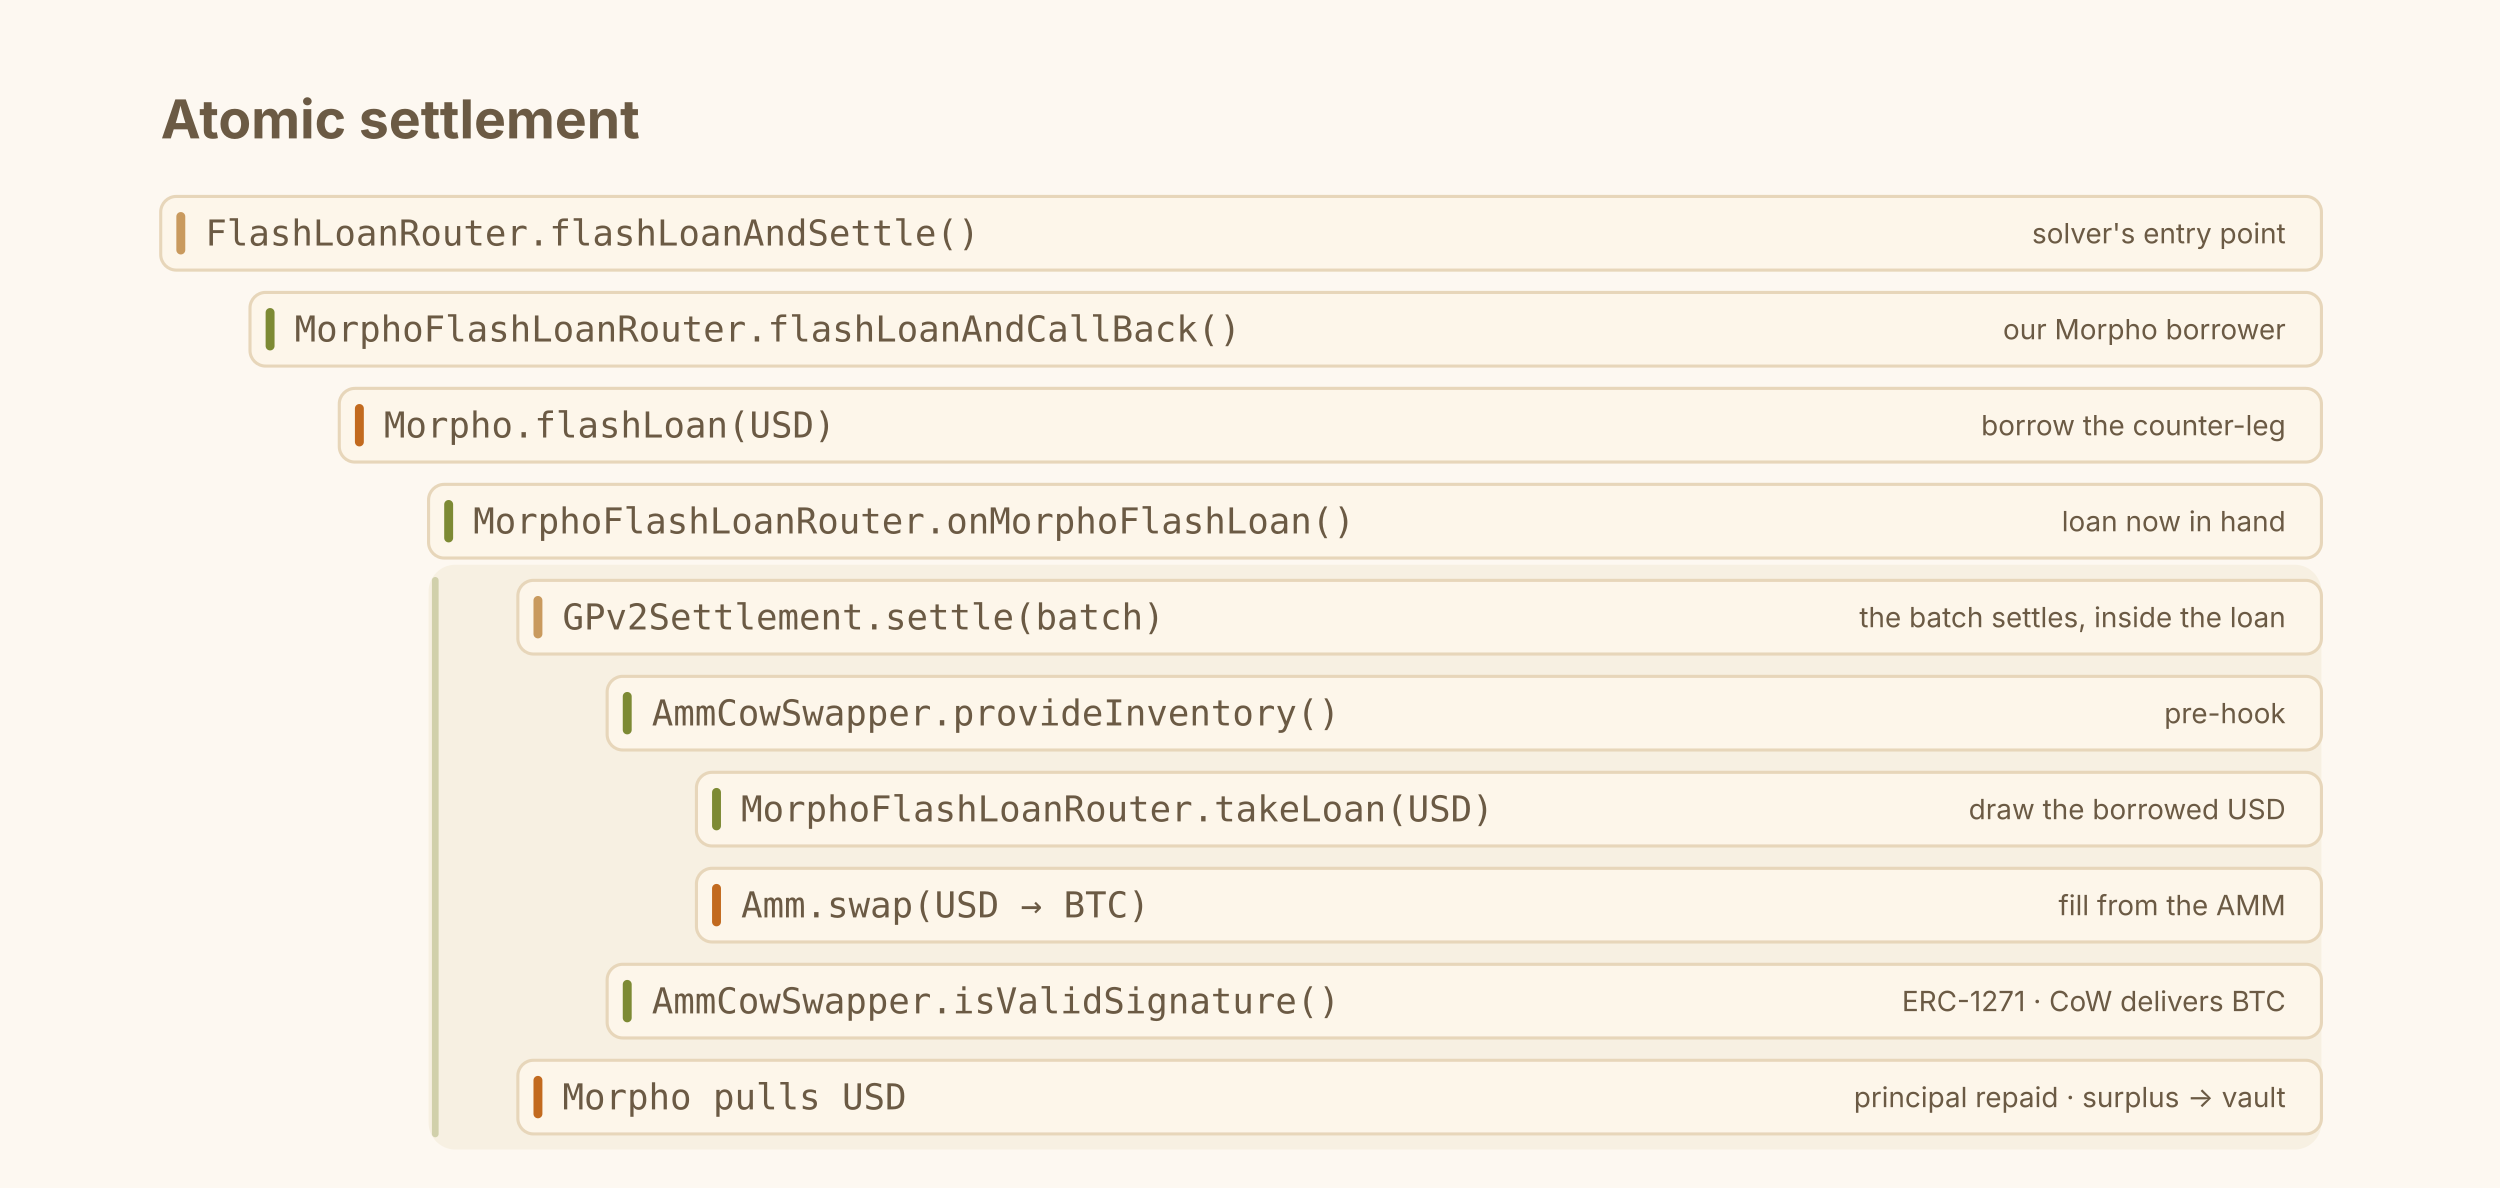
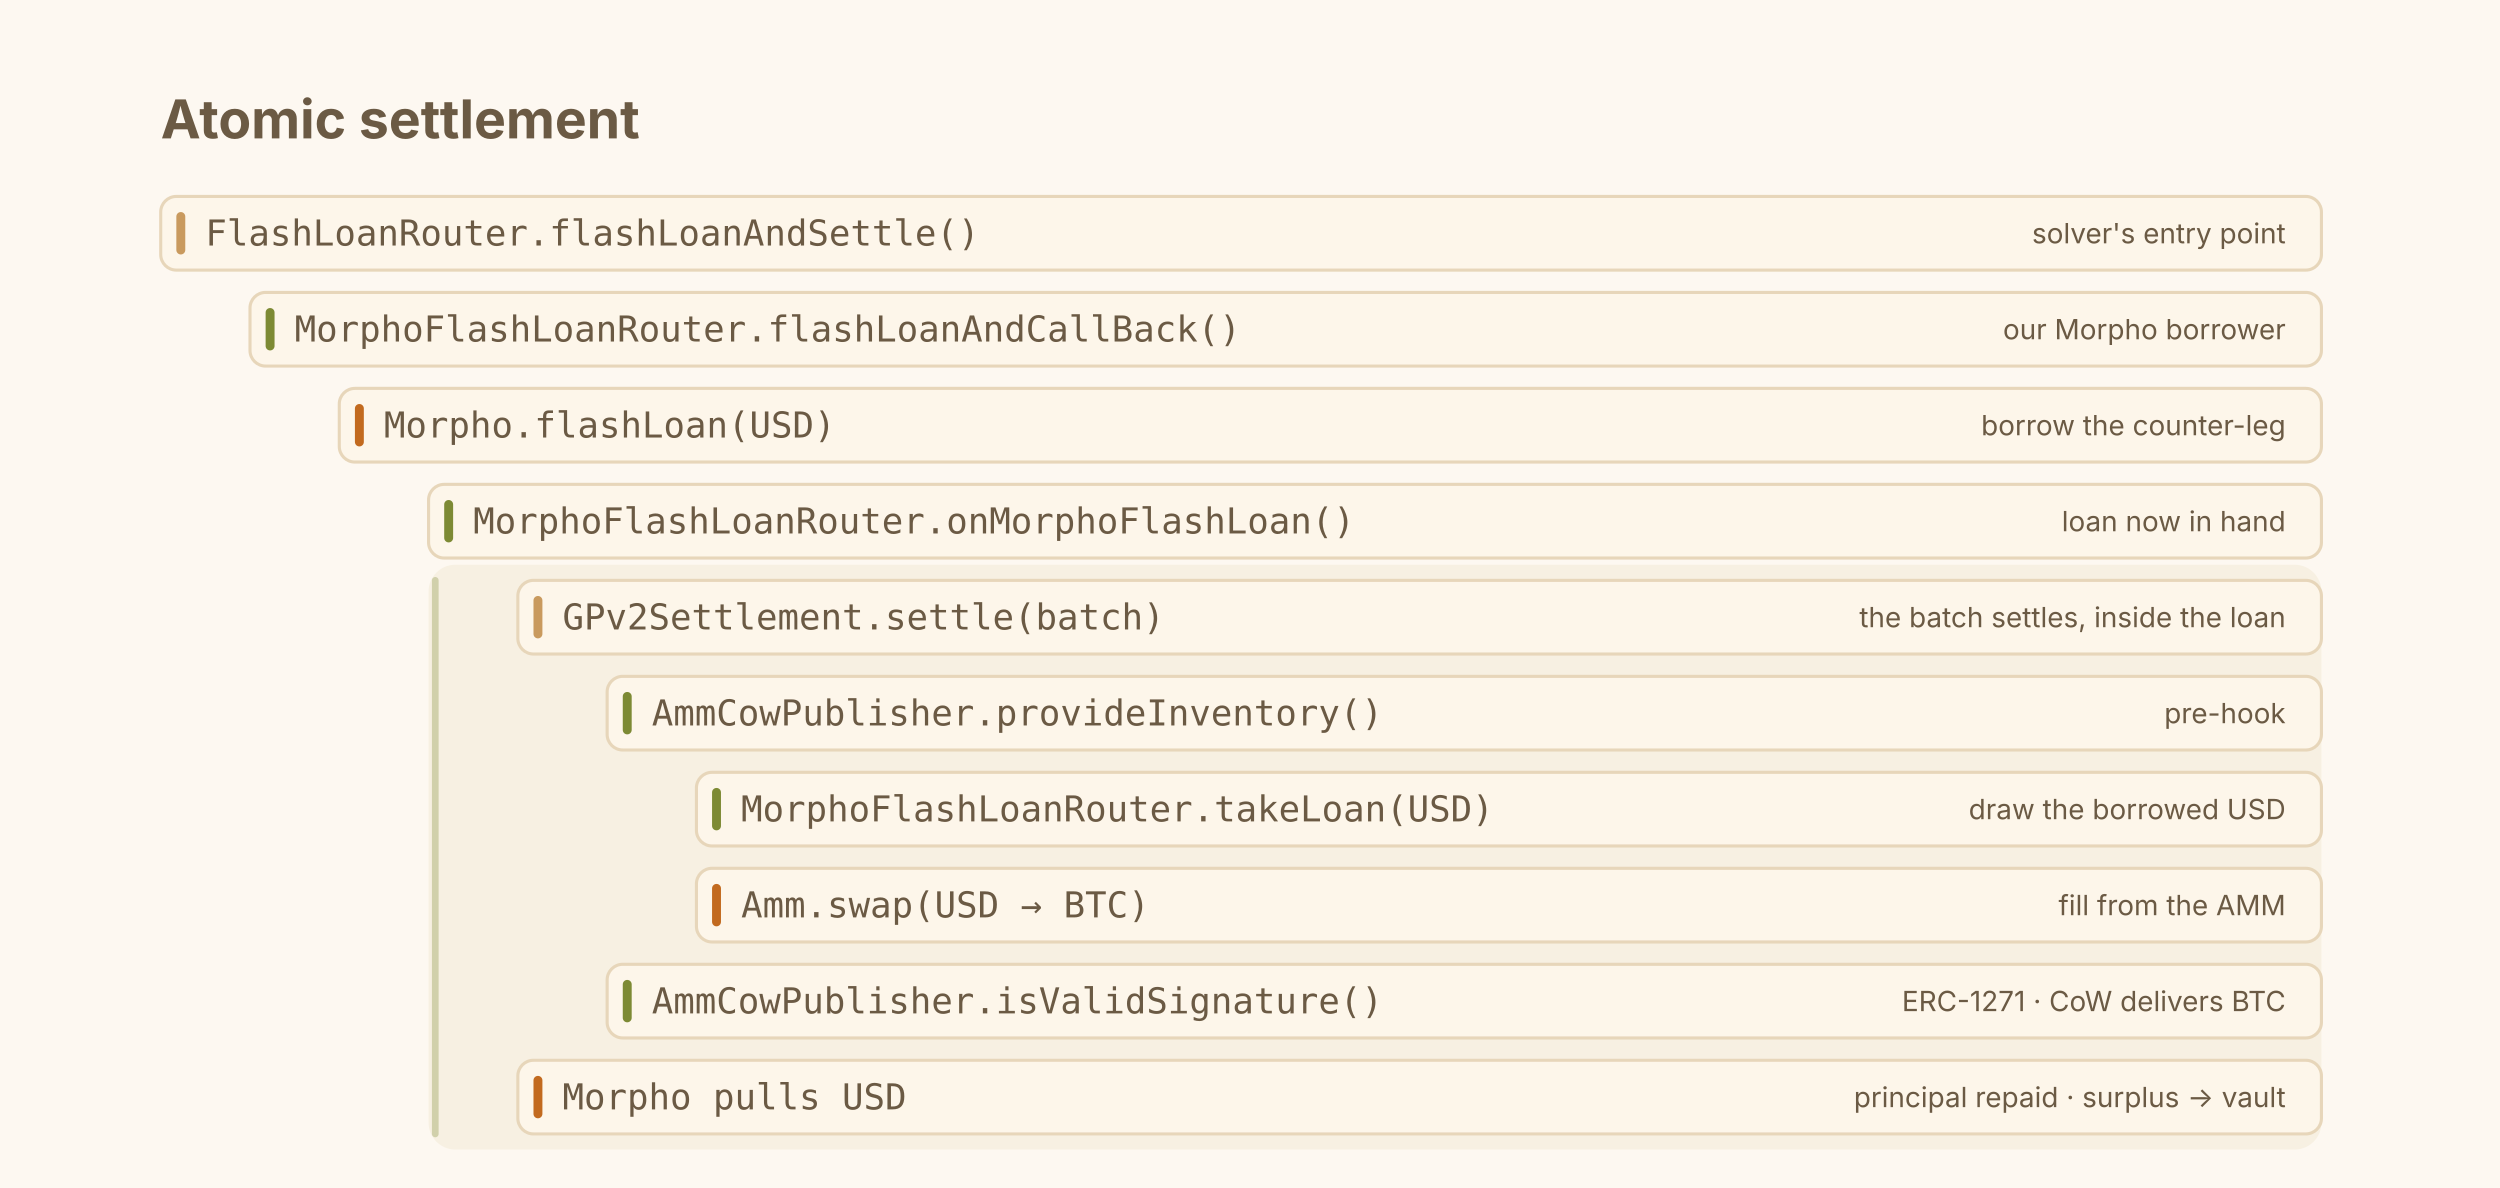
<svg xmlns="http://www.w3.org/2000/svg" width="100%" viewBox="0 70 1120 532" role="img" font-family="'Anthropic Sans', -apple-system, system-ui, 'Segoe UI', sans-serif">
  <defs>
    <style>
    .code { font-family: ui-monospace, 'SF Mono', Menlo, Consolas, monospace; }
    .hl { opacity: 0; }
    .hl0{animation:sweep 10s ease-in-out infinite;animation-delay:0s}
    .hl1{animation:sweep 10s ease-in-out infinite;animation-delay:.8s}
    .hl2{animation:sweep 10s ease-in-out infinite;animation-delay:1.6s}
    .hl3{animation:sweep 10s ease-in-out infinite;animation-delay:2.4s}
    .hl4{animation:sweep 10s ease-in-out infinite;animation-delay:3.2s}
    .hl5{animation:sweep 10s ease-in-out infinite;animation-delay:4.0s}
    .hl6{animation:sweep 10s ease-in-out infinite;animation-delay:4.8s}
    .hl7{animation:sweep 10s ease-in-out infinite;animation-delay:5.6s}
    .hl8{animation:sweep 10s ease-in-out infinite;animation-delay:6.4s}
    .hl9{animation:sweep 10s ease-in-out infinite;animation-delay:7.2s}
    @keyframes sweep { 0%{opacity:0} 2%{opacity:.5} 8%{opacity:.5} 12%{opacity:0} 100%{opacity:0} }
    @media (prefers-reduced-motion: reduce){ .hl{animation:none;opacity:0} }
    text{ fill:#6b5a44; }
  </style>
  </defs>
  <rect x="0" y="0" width="1120" height="640" fill="#fdf8f1" />
  <text x="72" y="132" font-size="24" font-weight="700">Atomic settlement</text>
  <rect x="192" y="323" width="848" height="262" rx="12" fill="#f7f0e2" />
  <line x1="195" y1="330" x2="195" y2="578" stroke="#7d8a34" stroke-width="3" stroke-linecap="round" opacity=".32" />
  <g>
    <rect x="72" y="158" width="968" height="33" rx="7" fill="#fdf6ea" stroke="#e7d6ba" stroke-width="1.4" />
    <rect class="hl hl0" x="72" y="158" width="968" height="33" rx="7" fill="#f2d6a6" />
    <rect x="79" y="165" width="4" height="19" rx="2" fill="#c99a5e" />
    <text class="code" x="92" y="180" font-size="16" fill="#5a4a36">FlashLoanRouter.flashLoanAndSettle()</text>
    <text x="1024" y="179" text-anchor="end" font-size="12.5" fill="#b79a72">solver's entry point</text>
  </g>
  <g>
    <rect x="112" y="201" width="928" height="33" rx="7" fill="#fdf6ea" stroke="#e7d6ba" stroke-width="1.4" />
    <rect class="hl hl1" x="112" y="201" width="928" height="33" rx="7" fill="#f2d6a6" />
    <rect x="119" y="208" width="4" height="19" rx="2" fill="#7d8a34" />
    <text class="code" x="132" y="223" font-size="16" fill="#5a4a36">MorphoFlashLoanRouter.flashLoanAndCallBack()</text>
    <text x="1024" y="222" text-anchor="end" font-size="12.5" fill="#b79a72">our Morpho borrower</text>
  </g>
  <g>
    <rect x="152" y="244" width="888" height="33" rx="7" fill="#fdf6ea" stroke="#e7d6ba" stroke-width="1.4" />
    <rect class="hl hl2" x="152" y="244" width="888" height="33" rx="7" fill="#f2d6a6" />
    <rect x="159" y="251" width="4" height="19" rx="2" fill="#c26a1f" />
    <text class="code" x="172" y="266" font-size="16" fill="#5a4a36">Morpho.flashLoan(USD)</text>
    <text x="1024" y="265" text-anchor="end" font-size="12.5" fill="#b79a72">borrow the counter-leg</text>
  </g>
  <g>
    <rect x="192" y="287" width="848" height="33" rx="7" fill="#fdf6ea" stroke="#e7d6ba" stroke-width="1.4" />
    <rect class="hl hl3" x="192" y="287" width="848" height="33" rx="7" fill="#f2d6a6" />
    <rect x="199" y="294" width="4" height="19" rx="2" fill="#7d8a34" />
    <text class="code" x="212" y="309" font-size="16" fill="#5a4a36">MorphoFlashLoanRouter.onMorphoFlashLoan()</text>
    <text x="1024" y="308" text-anchor="end" font-size="12.5" fill="#b79a72">loan now in hand</text>
  </g>
  <g>
    <rect x="232" y="330" width="808" height="33" rx="7" fill="#fdf6ea" stroke="#e7d6ba" stroke-width="1.4" />
    <rect class="hl hl4" x="232" y="330" width="808" height="33" rx="7" fill="#f2d6a6" />
    <rect x="239" y="337" width="4" height="19" rx="2" fill="#c99a5e" />
    <text class="code" x="252" y="352" font-size="16" fill="#5a4a36">GPv2Settlement.settle(batch)</text>
    <text x="1024" y="351" text-anchor="end" font-size="12.5" fill="#b79a72">the batch settles, inside the loan</text>
  </g>
  <g>
    <rect x="272" y="373" width="768" height="33" rx="7" fill="#fdf6ea" stroke="#e7d6ba" stroke-width="1.4" />
    <rect class="hl hl5" x="272" y="373" width="768" height="33" rx="7" fill="#f2d6a6" />
    <rect x="279" y="380" width="4" height="19" rx="2" fill="#7d8a34" />
-     <text class="code" x="292" y="395" font-size="16" fill="#5a4a36">AmmCowSwapper.provideInventory()</text>
+     <text class="code" x="292" y="395" font-size="16" fill="#5a4a36">AmmCowPublisher.provideInventory()</text>
    <text x="1024" y="394" text-anchor="end" font-size="12.5" fill="#b79a72">pre-hook</text>
  </g>
  <g>
    <rect x="312" y="416" width="728" height="33" rx="7" fill="#fdf6ea" stroke="#e7d6ba" stroke-width="1.4" />
    <rect class="hl hl6" x="312" y="416" width="728" height="33" rx="7" fill="#f2d6a6" />
    <rect x="319" y="423" width="4" height="19" rx="2" fill="#7d8a34" />
    <text class="code" x="332" y="438" font-size="16" fill="#5a4a36">MorphoFlashLoanRouter.takeLoan(USD)</text>
    <text x="1024" y="437" text-anchor="end" font-size="12.5" fill="#b79a72">draw the borrowed USD</text>
  </g>
  <g>
    <rect x="312" y="459" width="728" height="33" rx="7" fill="#fdf6ea" stroke="#e7d6ba" stroke-width="1.4" />
    <rect class="hl hl7" x="312" y="459" width="728" height="33" rx="7" fill="#f2d6a6" />
    <rect x="319" y="466" width="4" height="19" rx="2" fill="#c26a1f" />
    <text class="code" x="332" y="481" font-size="16" fill="#5a4a36">Amm.swap(USD → BTC)</text>
    <text x="1024" y="480" text-anchor="end" font-size="12.5" fill="#b79a72">fill from the AMM</text>
  </g>
  <g>
    <rect x="272" y="502" width="768" height="33" rx="7" fill="#fdf6ea" stroke="#e7d6ba" stroke-width="1.4" />
    <rect class="hl hl8" x="272" y="502" width="768" height="33" rx="7" fill="#f2d6a6" />
    <rect x="279" y="509" width="4" height="19" rx="2" fill="#7d8a34" />
-     <text class="code" x="292" y="524" font-size="16" fill="#5a4a36">AmmCowSwapper.isValidSignature()</text>
+     <text class="code" x="292" y="524" font-size="16" fill="#5a4a36">AmmCowPublisher.isValidSignature()</text>
    <text x="1024" y="523" text-anchor="end" font-size="12.5" fill="#b79a72">ERC-1271 · CoW delivers BTC</text>
  </g>
  <g>
    <rect x="232" y="545" width="808" height="33" rx="7" fill="#fdf6ea" stroke="#e7d6ba" stroke-width="1.4" />
    <rect class="hl hl9" x="232" y="545" width="808" height="33" rx="7" fill="#f2d6a6" />
    <rect x="239" y="552" width="4" height="19" rx="2" fill="#c26a1f" />
    <text class="code" x="252" y="567" font-size="16" fill="#5a4a36">Morpho pulls USD</text>
    <text x="1024" y="566" text-anchor="end" font-size="12.5" fill="#b79a72">principal repaid · surplus → vault</text>
  </g>
</svg>
